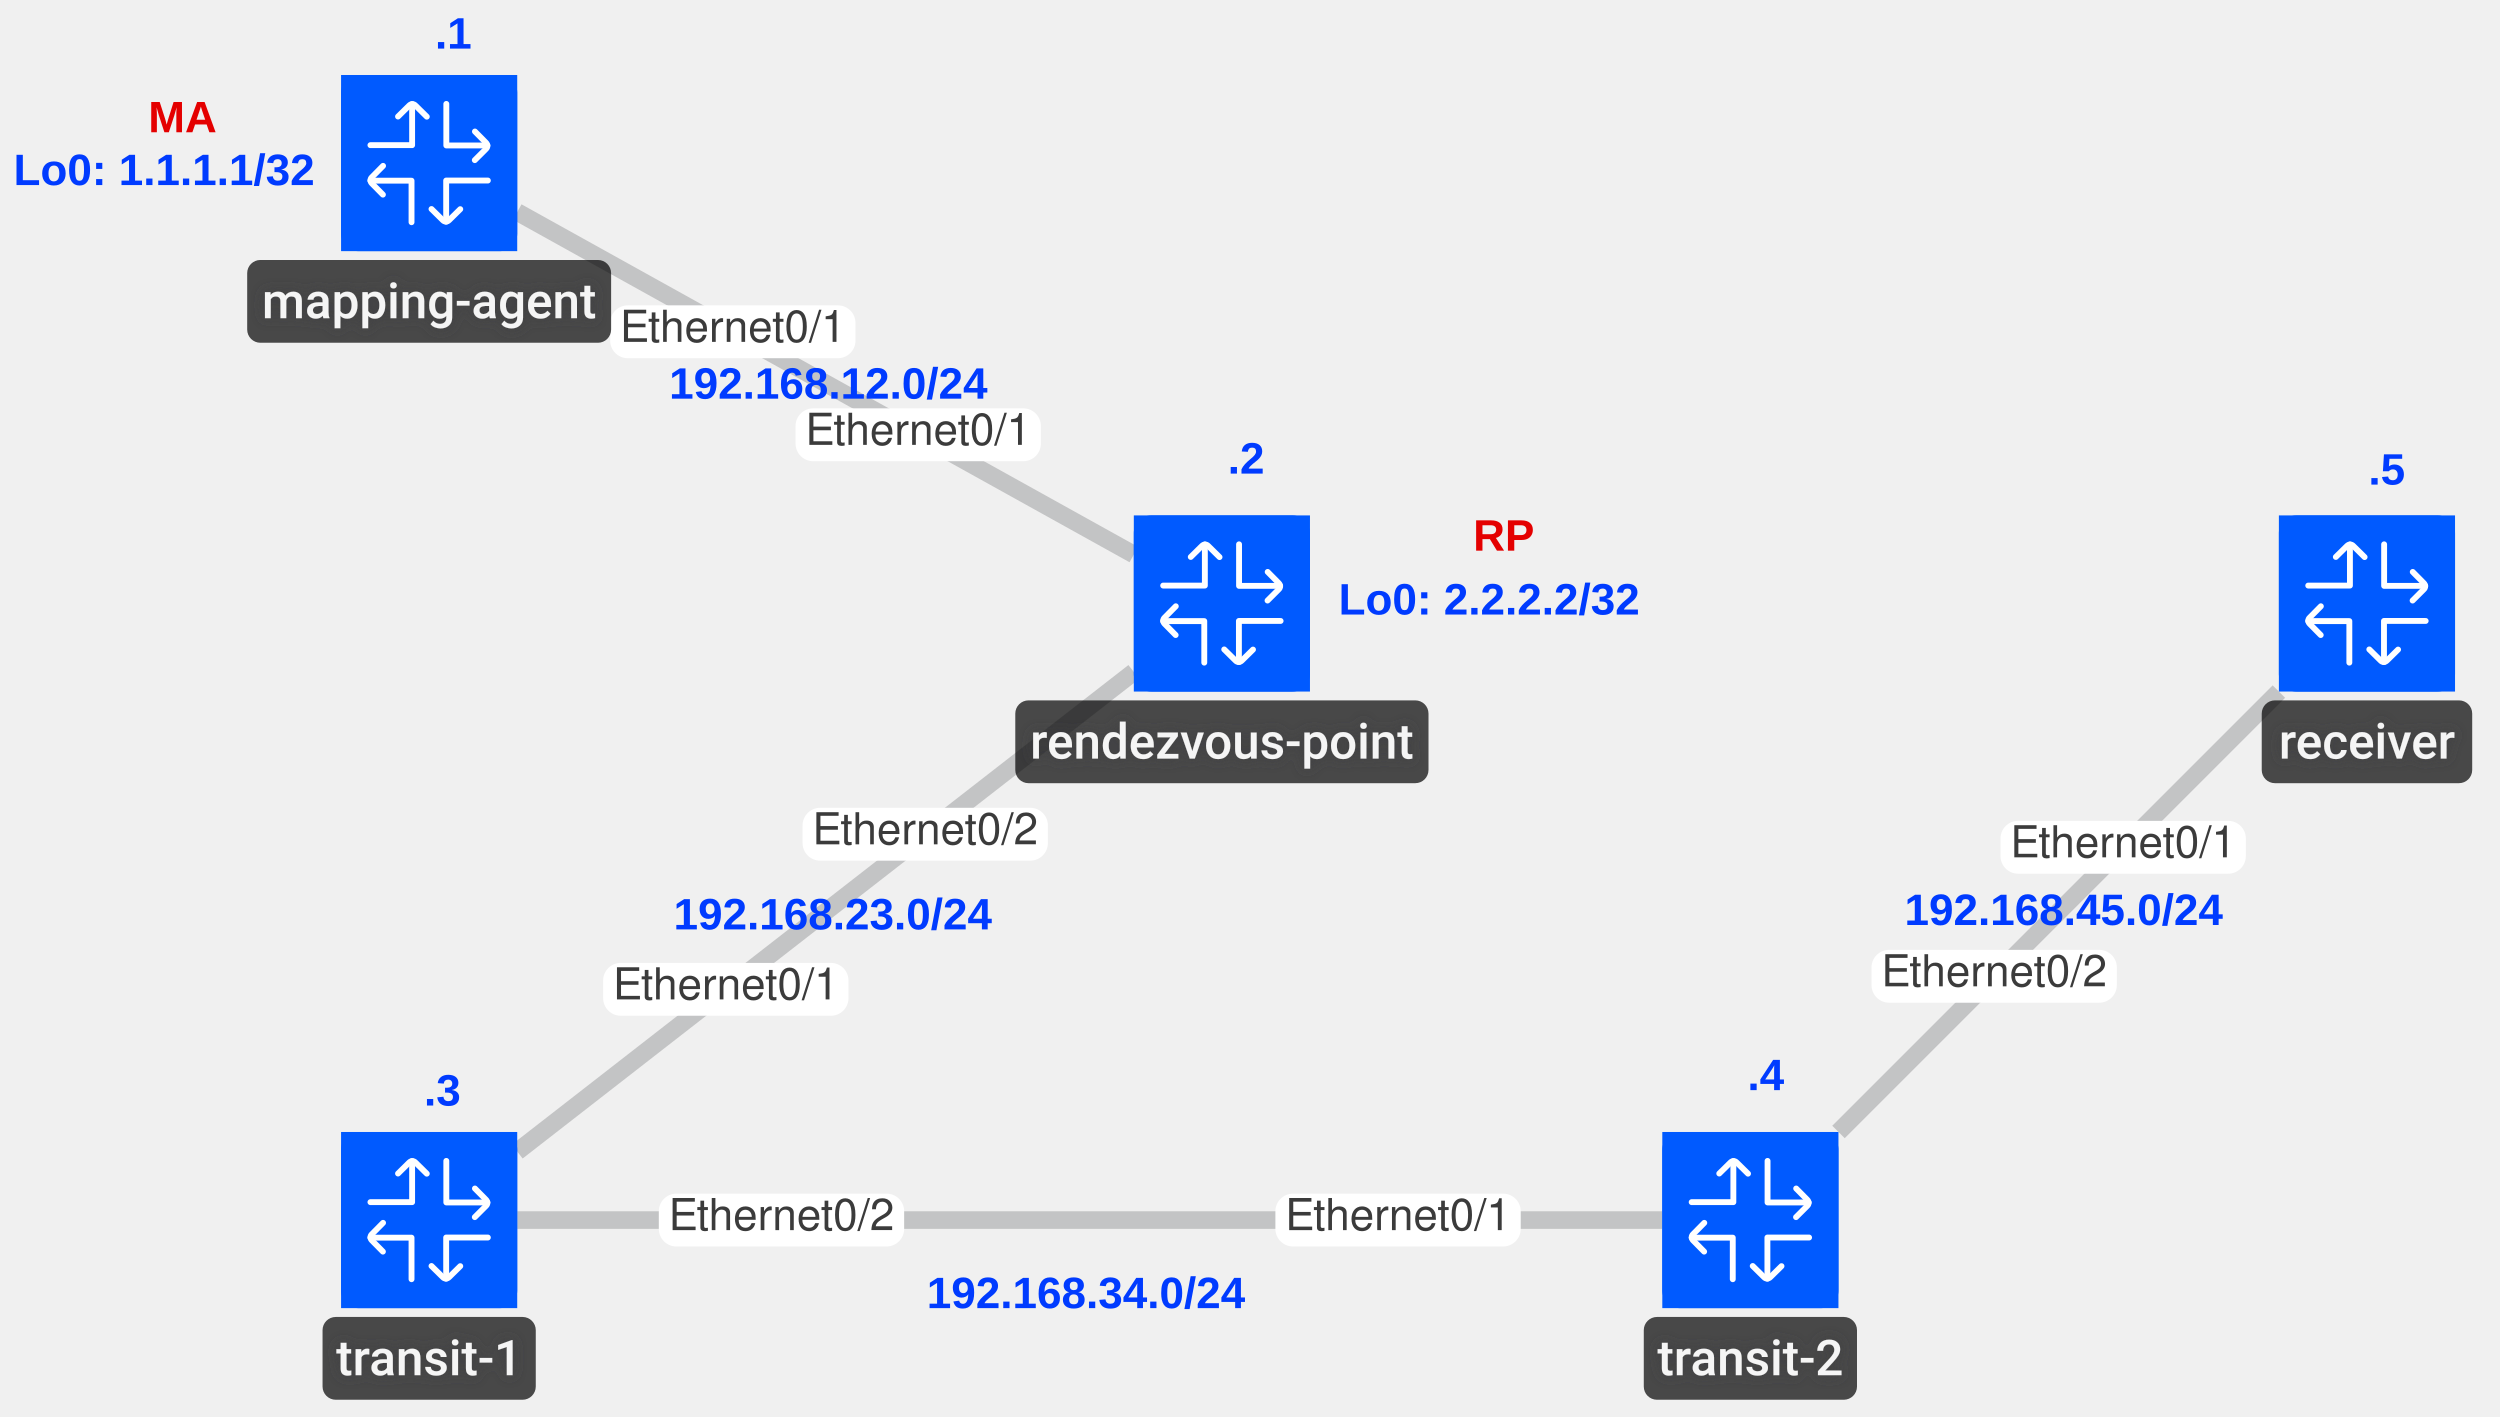
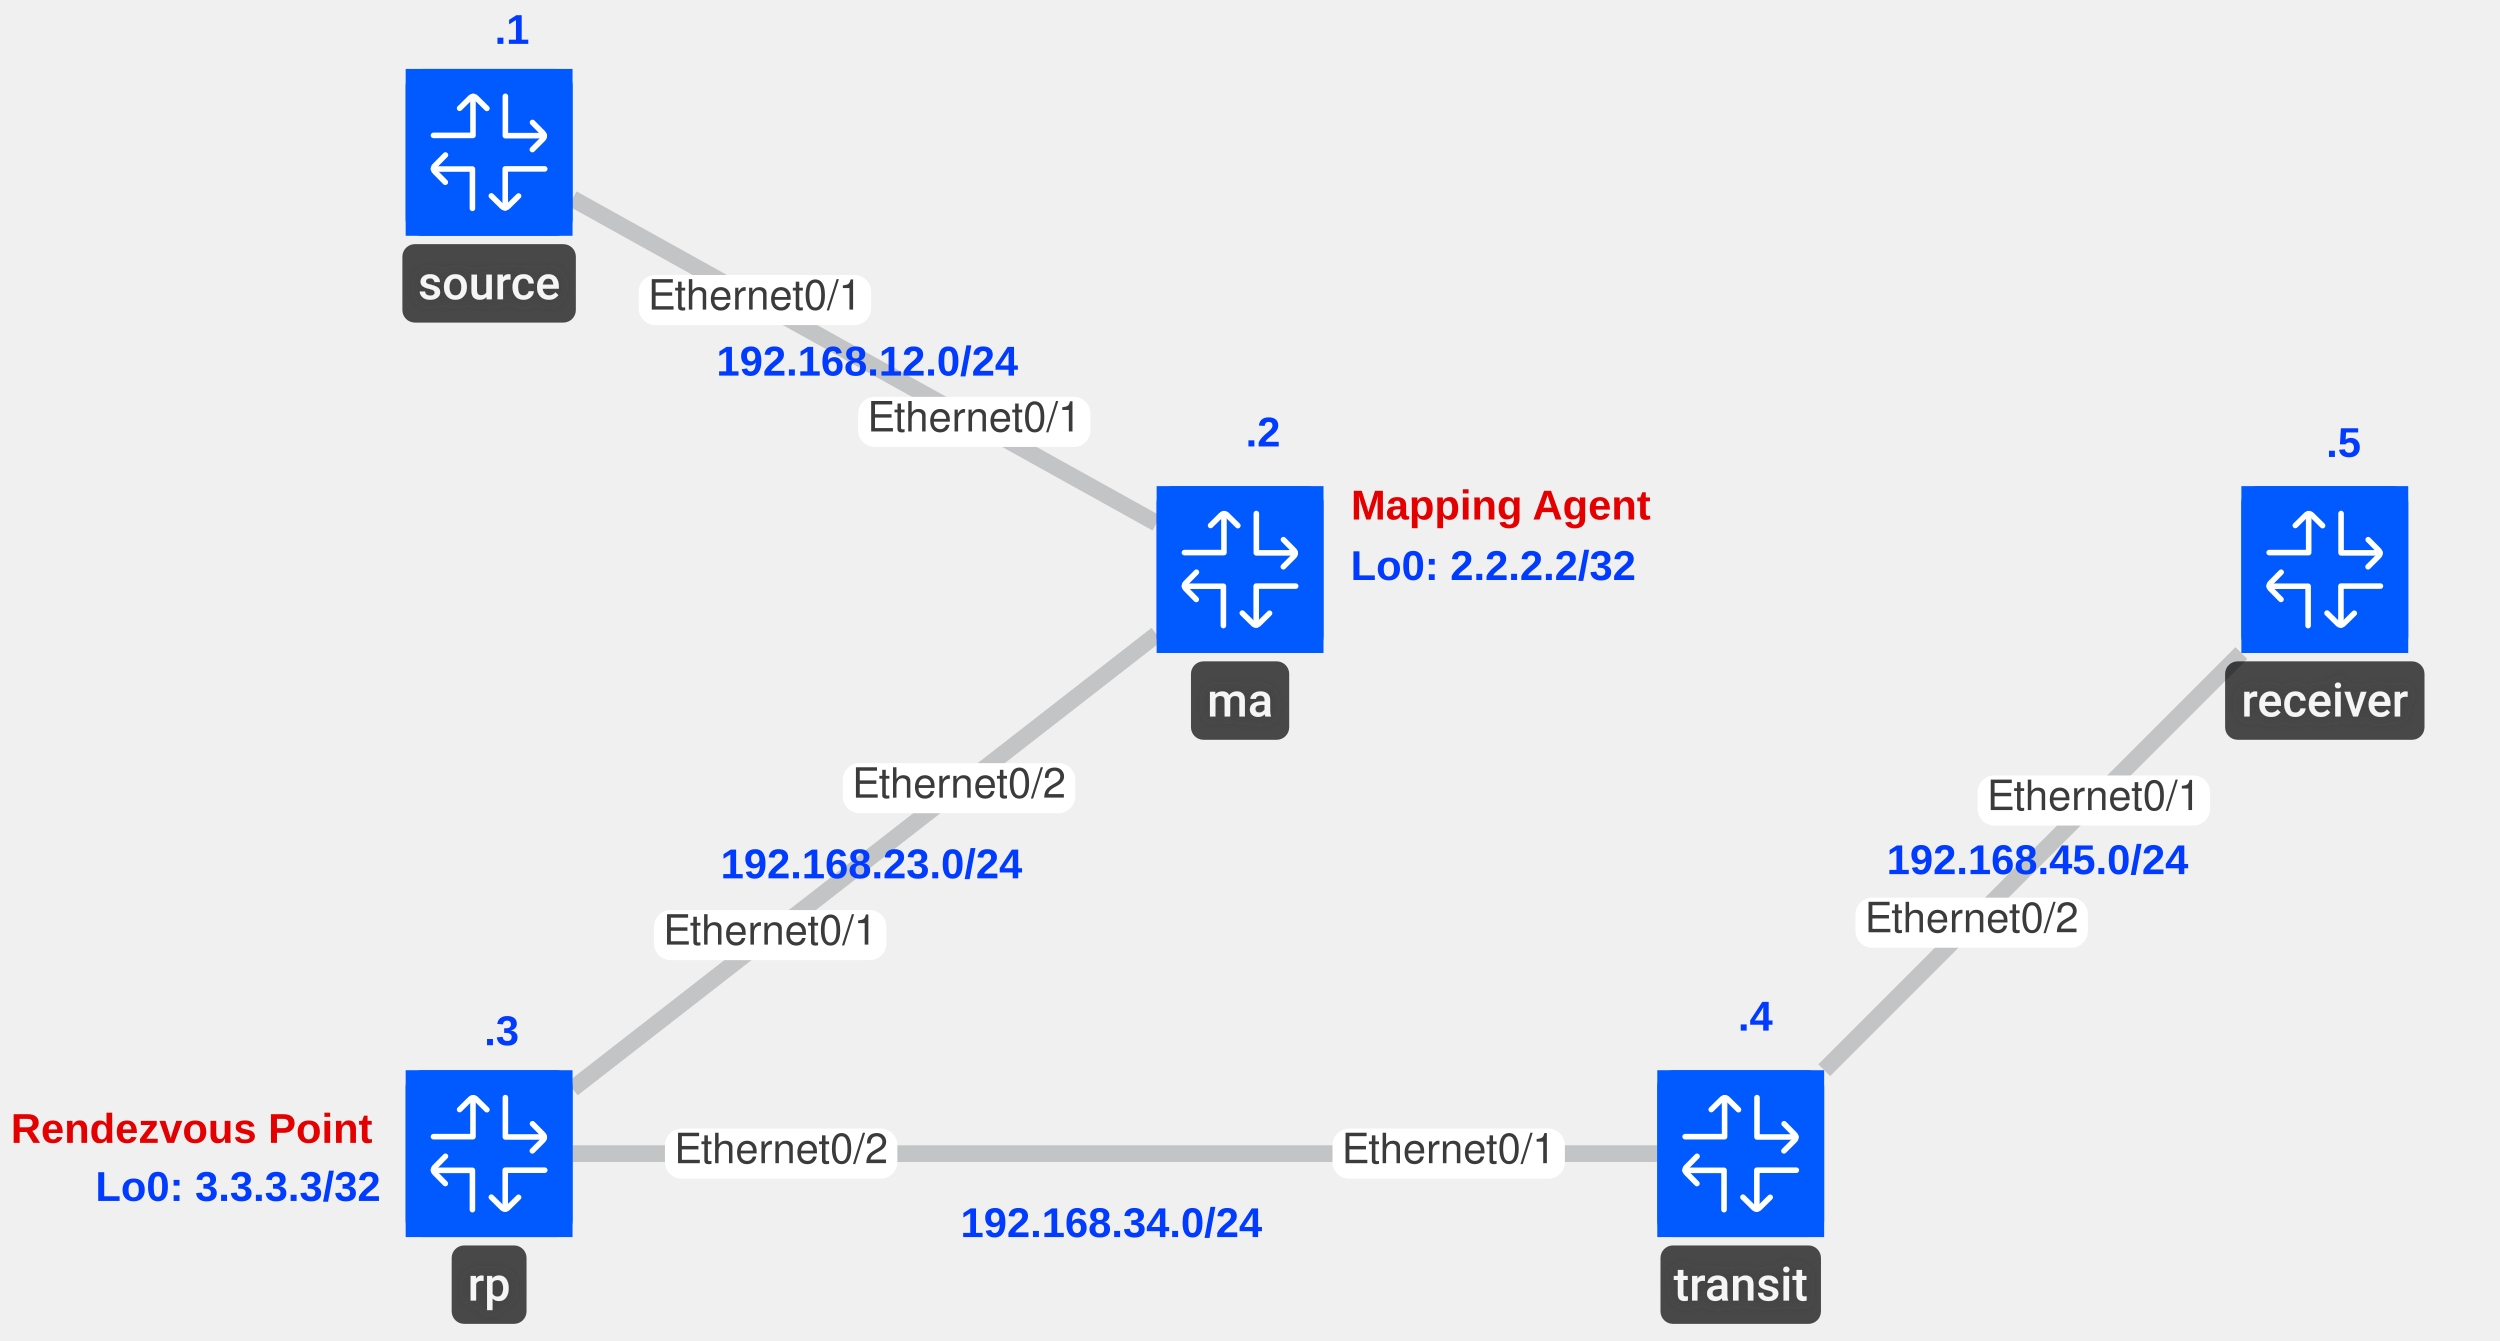
- <svg xmlns="http://www.w3.org/2000/svg" width="2955.58" height="1674.83" viewBox="-20 -20 2955.58 1674.83" version="1.1" id="svg353">
-   <g class="annotation-groups-layer" transform="matrix(5.206687,0,0,5.206687,-553.9783,-868.5405)" id="g2" />
-   <g class="annotation-shapes-layer" transform="matrix(5.206687,0,0,5.206687,-553.9783,-868.5405)" id="g4" />
+ <svg xmlns="http://www.w3.org/2000/svg" width="3595.37" height="1927.85" viewBox="-20 -20 3595.37 1927.85" version="1.1" id="svg353">
+   <g class="annotation-groups-layer" transform="matrix(6,0,0,6,-516.5797,-1000.875)" id="g2" />
+   <g class="annotation-shapes-layer" transform="matrix(6,0,0,6,-516.5797,-1000.875)" id="g4" />
  <defs id="defs19">
-     <filter id="text-shadow" x="-0.081" y="-0.415" width="1.162" height="1.831">
+     <filter id="text-shadow" x="-0.357" y="-0.56" width="1.714" height="2.12">
      <feGaussianBlur in="SourceAlpha" stdDeviation="1.5" result="blur" id="feGaussianBlur6" />
      <feFlood flood-color="#3C3E41" result="color" id="feFlood8" />
      <feComposite in="color" in2="blur" operator="in" result="shadow" id="feComposite10" />
      <feMerge id="feMerge16">
        <feMergeNode in="shadow" id="feMergeNode12" />
        <feMergeNode in="SourceGraphic" id="feMergeNode14" />
      </feMerge>
    </filter>
  </defs>
-   <g class="export-graph-layer" transform="matrix(5.206687,0,0,5.206687,-553.9783,-868.5405)" id="g295">
+   <g class="export-graph-layer" transform="matrix(6,0,0,6,-516.5797,-1000.875)" id="g295">
    <g class="export-edge" data-id="Clab-Link0" id="g35">
      <path d="M 360,288.889 220,211.111" fill="none" stroke="#969799" stroke-width="4" opacity="0.5" id="path21" />
      <g class="edge-label" id="g27">
-         <rect x="283.195" y="255.693" width="55.704" height="12" fill="#ffffff" rx="4" ry="4" id="rect23" />
-         <text x="311.047" y="261.693" font-size="10px" font-family="'Helvetica Neue', Helvetica, Arial, sans-serif" dominant-baseline="central" fill="#3b3b3b" text-anchor="middle" id="text25">Ethernet0/1</text>
+         <rect x="288.44" y="258.607" width="55.704" height="12" fill="#ffffff" rx="4" ry="4" id="rect23" />
+         <text x="316.292" y="264.607" font-size="10px" font-family="'Helvetica Neue', Helvetica, Arial, sans-serif" dominant-baseline="central" fill="#3b3b3b" text-anchor="middle" id="text25">Ethernet0/1</text>
      </g>
      <g class="edge-label" id="g33">
-         <rect x="241.101" y="232.307" width="55.704" height="12" fill="#ffffff" rx="4" ry="4" id="rect29" />
-         <text x="268.953" y="238.307" font-size="10px" font-family="'Helvetica Neue', Helvetica, Arial, sans-serif" dominant-baseline="central" fill="#3b3b3b" text-anchor="middle" id="text31">Ethernet0/1</text>
+         <rect x="235.856" y="229.393" width="55.704" height="12" fill="#ffffff" rx="4" ry="4" id="rect29" />
+         <text x="263.708" y="235.393" font-size="10px" font-family="'Helvetica Neue', Helvetica, Arial, sans-serif" dominant-baseline="central" fill="#3b3b3b" text-anchor="middle" id="text31">Ethernet0/1</text>
      </g>
    </g>
    <g class="export-edge" data-id="Clab-Link1" id="g51">
      <path d="M 360,315.556 220,424.444" fill="none" stroke="#969799" stroke-width="4" opacity="0.5" id="path37" />
      <g class="edge-label" id="g43">
        <rect x="284.787" y="346.392" width="55.704" height="12" fill="#ffffff" rx="4" ry="4" id="rect39" />
        <text x="312.639" y="352.392" font-size="10px" font-family="'Helvetica Neue', Helvetica, Arial, sans-serif" dominant-baseline="central" fill="#3b3b3b" text-anchor="middle" id="text41">Ethernet0/2</text>
      </g>
      <g class="edge-label" id="g49">
        <rect x="239.509" y="381.608" width="55.704" height="12" fill="#ffffff" rx="4" ry="4" id="rect45" />
        <text x="267.361" y="387.608" font-size="10px" font-family="'Helvetica Neue', Helvetica, Arial, sans-serif" dominant-baseline="central" fill="#3b3b3b" text-anchor="middle" id="text47">Ethernet0/1</text>
      </g>
    </g>
    <g class="export-edge" data-id="Clab-Link2" id="g67">
      <path d="M 480,440 H 220" fill="none" stroke="#969799" stroke-width="4" opacity="0.5" id="path53" />
      <g class="edge-label" id="g59">
-         <rect x="392.148" y="434" width="55.704" height="12" fill="#ffffff" rx="4" ry="4" id="rect55" />
-         <text x="420" y="440" font-size="10px" font-family="'Helvetica Neue', Helvetica, Arial, sans-serif" dominant-baseline="central" fill="#3b3b3b" text-anchor="middle" id="text57">Ethernet0/1</text>
+         <rect x="402.148" y="434" width="55.704" height="12" fill="#ffffff" rx="4" ry="4" id="rect55" />
+         <text x="430" y="440" font-size="10px" font-family="'Helvetica Neue', Helvetica, Arial, sans-serif" dominant-baseline="central" fill="#3b3b3b" text-anchor="middle" id="text57">Ethernet0/1</text>
      </g>
      <g class="edge-label" id="g65">
-         <rect x="252.148" y="434" width="55.704" height="12" fill="#ffffff" rx="4" ry="4" id="rect61" />
-         <text x="280" y="440" font-size="10px" font-family="'Helvetica Neue', Helvetica, Arial, sans-serif" dominant-baseline="central" fill="#3b3b3b" text-anchor="middle" id="text63">Ethernet0/2</text>
+         <rect x="242.148" y="434" width="55.704" height="12" fill="#ffffff" rx="4" ry="4" id="rect61" />
+         <text x="270" y="440" font-size="10px" font-family="'Helvetica Neue', Helvetica, Arial, sans-serif" dominant-baseline="central" fill="#3b3b3b" text-anchor="middle" id="text63">Ethernet0/2</text>
      </g>
    </g>
    <g class="export-edge" data-id="Clab-Link3" id="g83">
      <path d="M 520,420 620,320" fill="none" stroke="#969799" stroke-width="4" opacity="0.5" id="path69" />
      <g class="edge-label" id="g75">
        <rect x="527.503" y="378.645" width="55.704" height="12" fill="#ffffff" rx="4" ry="4" id="rect71" />
        <text x="555.355" y="384.645" font-size="10px" font-family="'Helvetica Neue', Helvetica, Arial, sans-serif" dominant-baseline="central" fill="#3b3b3b" text-anchor="middle" id="text73">Ethernet0/2</text>
      </g>
      <g class="edge-label" id="g81">
        <rect x="556.793" y="349.355" width="55.704" height="12" fill="#ffffff" rx="4" ry="4" id="rect77" />
        <text x="584.645" y="355.355" font-size="10px" font-family="'Helvetica Neue', Helvetica, Arial, sans-serif" dominant-baseline="central" fill="#3b3b3b" text-anchor="middle" id="text79">Ethernet0/1</text>
      </g>
    </g>
-     <g class="export-node topology-node" data-id="rendezvous-point" id="g125">
+     <g class="export-node topology-node" data-id="ma" id="g125">
      <g id="g119">
        <rect x="360" y="280" width="40" height="40" rx="4" ry="4" fill="#005aff" id="rect85" />
        <g transform="translate(360,280)" style="color:#005aff" id="g117">
          <g transform="scale(0.3333)" id="g115">
            <rect height="120" width="120" fill="currentColor" id="rect87" x="0" y="0" />
            <g id="g113">
              <g id="g93">
                <path d="M 71.7,19.7 V 48 h 28" fill="none" stroke="#ffffff" stroke-width="4" stroke-linecap="round" stroke-linejoin="round" id="path89" />
                <path d="m 91.2,38.5 7.5,7.6 c 1.3,1.3 1.3,3.1 0,4.3 L 91.1,58" fill="none" stroke="#ffffff" stroke-width="4" stroke-linecap="round" stroke-linejoin="round" id="path91" />
              </g>
              <g id="g99">
                <path d="m 20,47.8 h 28.4 v -28" fill="none" stroke="#ffffff" stroke-width="4" stroke-linecap="round" stroke-linejoin="round" id="path95" />
                <path d="m 38.8,28.3 7.6,-7.5 c 1.3,-1.3 3.1,-1.3 4.3,0 l 7.7,7.6" fill="none" stroke="#ffffff" stroke-width="4" stroke-linecap="round" stroke-linejoin="round" id="path97" />
              </g>
              <g id="g105">
                <path d="M 48,100.3 V 72 H 20" fill="none" stroke="#ffffff" stroke-width="4" stroke-linecap="round" stroke-linejoin="round" id="path101" />
                <path d="M 28.5,81.5 21,73.9 c -1.3,-1.3 -1.3,-3.1 0,-4.3 l 7.6,-7.7" fill="none" stroke="#ffffff" stroke-width="4" stroke-linecap="round" stroke-linejoin="round" id="path103" />
              </g>
              <g id="g111">
                <path d="M 100,71.9 H 71.6 v 28" fill="none" stroke="#ffffff" stroke-width="4" stroke-linecap="round" stroke-linejoin="round" id="path107" />
                <path d="m 81.2,91.4 -7.6,7.5 c -1.3,1.3 -3.1,1.3 -4.3,0 l -7.7,-7.6" fill="none" stroke="#ffffff" stroke-width="4" stroke-linecap="round" stroke-linejoin="round" id="path109" />
              </g>
            </g>
          </g>
        </g>
      </g>
-       <rect x="333.088" y="322" width="93.824" height="18.8" fill="rgba(0, 0, 0, 0.7)" rx="3" ry="3" id="rect121" />
-       <text x="380" y="331.4" font-size="11.2px" font-weight="500" font-family="Roboto, sans-serif" dominant-baseline="central" fill="#f5f5f5" text-anchor="middle" filter="url(#text-shadow)" id="text123">rendezvous-point</text>
-     </g>
-     <g class="export-node topology-node" data-id="transit-2" id="g167">
+       <rect x="368.229" y="322" width="23.541" height="18.8" fill="rgba(0, 0, 0, 0.7)" rx="3" ry="3" id="rect121" />
+       <text x="380" y="331.4" font-size="11.2px" font-weight="500" font-family="Roboto, sans-serif" dominant-baseline="central" fill="#f5f5f5" text-anchor="middle" filter="url(#text-shadow)" id="text123">ma</text>
+     </g>
+     <g class="export-node topology-node" data-id="transit" id="g167">
      <g id="g161">
        <rect x="480" y="420" width="40" height="40" rx="4" ry="4" fill="#005aff" id="rect127" />
        <g transform="translate(480,420)" style="color:#005aff" id="g159">
          <g transform="scale(0.3333)" id="g157">
            <rect height="120" width="120" fill="currentColor" id="rect129" x="0" y="0" />
            <g id="g155">
              <g id="g135">
                <path d="M 71.7,19.7 V 48 h 28" fill="none" stroke="#ffffff" stroke-width="4" stroke-linecap="round" stroke-linejoin="round" id="path131" />
                <path d="m 91.2,38.5 7.5,7.6 c 1.3,1.3 1.3,3.1 0,4.3 L 91.1,58" fill="none" stroke="#ffffff" stroke-width="4" stroke-linecap="round" stroke-linejoin="round" id="path133" />
              </g>
              <g id="g141">
                <path d="m 20,47.8 h 28.4 v -28" fill="none" stroke="#ffffff" stroke-width="4" stroke-linecap="round" stroke-linejoin="round" id="path137" />
                <path d="m 38.8,28.3 7.6,-7.5 c 1.3,-1.3 3.1,-1.3 4.3,0 l 7.7,7.6" fill="none" stroke="#ffffff" stroke-width="4" stroke-linecap="round" stroke-linejoin="round" id="path139" />
              </g>
              <g id="g147">
                <path d="M 48,100.3 V 72 H 20" fill="none" stroke="#ffffff" stroke-width="4" stroke-linecap="round" stroke-linejoin="round" id="path143" />
                <path d="M 28.5,81.5 21,73.9 c -1.3,-1.3 -1.3,-3.1 0,-4.3 l 7.6,-7.7" fill="none" stroke="#ffffff" stroke-width="4" stroke-linecap="round" stroke-linejoin="round" id="path145" />
              </g>
              <g id="g153">
                <path d="M 100,71.9 H 71.6 v 28" fill="none" stroke="#ffffff" stroke-width="4" stroke-linecap="round" stroke-linejoin="round" id="path149" />
                <path d="m 81.2,91.4 -7.6,7.5 c -1.3,1.3 -3.1,1.3 -4.3,0 l -7.7,-7.6" fill="none" stroke="#ffffff" stroke-width="4" stroke-linecap="round" stroke-linejoin="round" id="path151" />
              </g>
            </g>
          </g>
        </g>
      </g>
-       <rect x="475.794" y="462" width="48.413" height="18.8" fill="rgba(0, 0, 0, 0.7)" rx="3" ry="3" id="rect163" />
-       <text x="500" y="471.4" font-size="11.2px" font-weight="500" font-family="Roboto, sans-serif" dominant-baseline="central" fill="#f5f5f5" text-anchor="middle" filter="url(#text-shadow)" id="text165">transit-2</text>
-     </g>
-     <g class="export-node topology-node" data-id="mapping-agent" id="g209">
+       <rect x="480.767" y="462" width="38.465" height="18.8" fill="rgba(0, 0, 0, 0.7)" rx="3" ry="3" id="rect163" />
+       <text x="500" y="471.4" font-size="11.2px" font-weight="500" font-family="Roboto, sans-serif" dominant-baseline="central" fill="#f5f5f5" text-anchor="middle" filter="url(#text-shadow)" id="text165">transit</text>
+     </g>
+     <g class="export-node topology-node" data-id="source" id="g209">
      <g id="g203">
        <rect x="180" y="180" width="40" height="40" rx="4" ry="4" fill="#005aff" id="rect169" />
        <g transform="translate(180,180)" style="color:#005aff" id="g201">
          <g transform="scale(0.3333)" id="g199">
            <rect height="120" width="120" fill="currentColor" id="rect171" x="0" y="0" />
            <g id="g197">
              <g id="g177">
                <path d="M 71.7,19.7 V 48 h 28" fill="none" stroke="#ffffff" stroke-width="4" stroke-linecap="round" stroke-linejoin="round" id="path173" />
                <path d="m 91.2,38.5 7.5,7.6 c 1.3,1.3 1.3,3.1 0,4.3 L 91.1,58" fill="none" stroke="#ffffff" stroke-width="4" stroke-linecap="round" stroke-linejoin="round" id="path175" />
              </g>
              <g id="g183">
                <path d="m 20,47.8 h 28.4 v -28" fill="none" stroke="#ffffff" stroke-width="4" stroke-linecap="round" stroke-linejoin="round" id="path179" />
                <path d="m 38.8,28.3 7.6,-7.5 c 1.3,-1.3 3.1,-1.3 4.3,0 l 7.7,7.6" fill="none" stroke="#ffffff" stroke-width="4" stroke-linecap="round" stroke-linejoin="round" id="path181" />
              </g>
              <g id="g189">
                <path d="M 48,100.3 V 72 H 20" fill="none" stroke="#ffffff" stroke-width="4" stroke-linecap="round" stroke-linejoin="round" id="path185" />
                <path d="M 28.5,81.5 21,73.9 c -1.3,-1.3 -1.3,-3.1 0,-4.3 l 7.6,-7.7" fill="none" stroke="#ffffff" stroke-width="4" stroke-linecap="round" stroke-linejoin="round" id="path187" />
              </g>
              <g id="g195">
                <path d="M 100,71.9 H 71.6 v 28" fill="none" stroke="#ffffff" stroke-width="4" stroke-linecap="round" stroke-linejoin="round" id="path191" />
                <path d="m 81.2,91.4 -7.6,7.5 c -1.3,1.3 -3.1,1.3 -4.3,0 l -7.7,-7.6" fill="none" stroke="#ffffff" stroke-width="4" stroke-linecap="round" stroke-linejoin="round" id="path193" />
              </g>
            </g>
          </g>
        </g>
      </g>
-       <rect x="158.682" y="222" width="82.636" height="18.8" fill="rgba(0, 0, 0, 0.7)" rx="3" ry="3" id="rect205" />
-       <text x="200" y="231.4" font-size="11.2px" font-weight="500" font-family="Roboto, sans-serif" dominant-baseline="central" fill="#f5f5f5" text-anchor="middle" filter="url(#text-shadow)" id="text207">mapping-agent</text>
+       <rect x="179.211" y="222" width="41.579" height="18.8" fill="rgba(0, 0, 0, 0.7)" rx="3" ry="3" id="rect205" />
+       <text x="200" y="231.4" font-size="11.2px" font-weight="500" font-family="Roboto, sans-serif" dominant-baseline="central" fill="#f5f5f5" text-anchor="middle" filter="url(#text-shadow)" id="text207">source</text>
    </g>
    <g class="export-node topology-node" data-id="receiver" id="g251">
      <g id="g245">
        <rect x="620" y="280" width="40" height="40" rx="4" ry="4" fill="#005aff" id="rect211" />
        <g transform="translate(620,280)" style="color:#005aff" id="g243">
          <g transform="scale(0.3333)" id="g241">
            <rect height="120" width="120" fill="currentColor" id="rect213" x="0" y="0" />
            <g id="g239">
              <g id="g219">
                <path d="M 71.7,19.7 V 48 h 28" fill="none" stroke="#ffffff" stroke-width="4" stroke-linecap="round" stroke-linejoin="round" id="path215" />
                <path d="m 91.2,38.5 7.5,7.6 c 1.3,1.3 1.3,3.1 0,4.3 L 91.1,58" fill="none" stroke="#ffffff" stroke-width="4" stroke-linecap="round" stroke-linejoin="round" id="path217" />
              </g>
              <g id="g225">
                <path d="m 20,47.8 h 28.4 v -28" fill="none" stroke="#ffffff" stroke-width="4" stroke-linecap="round" stroke-linejoin="round" id="path221" />
                <path d="m 38.8,28.3 7.6,-7.5 c 1.3,-1.3 3.1,-1.3 4.3,0 l 7.7,7.6" fill="none" stroke="#ffffff" stroke-width="4" stroke-linecap="round" stroke-linejoin="round" id="path223" />
              </g>
              <g id="g231">
                <path d="M 48,100.3 V 72 H 20" fill="none" stroke="#ffffff" stroke-width="4" stroke-linecap="round" stroke-linejoin="round" id="path227" />
                <path d="M 28.5,81.5 21,73.9 c -1.3,-1.3 -1.3,-3.1 0,-4.3 l 7.6,-7.7" fill="none" stroke="#ffffff" stroke-width="4" stroke-linecap="round" stroke-linejoin="round" id="path229" />
              </g>
              <g id="g237">
                <path d="M 100,71.9 H 71.6 v 28" fill="none" stroke="#ffffff" stroke-width="4" stroke-linecap="round" stroke-linejoin="round" id="path233" />
                <path d="m 81.2,91.4 -7.6,7.5 c -1.3,1.3 -3.1,1.3 -4.3,0 l -7.7,-7.6" fill="none" stroke="#ffffff" stroke-width="4" stroke-linecap="round" stroke-linejoin="round" id="path235" />
              </g>
            </g>
          </g>
        </g>
      </g>
      <rect x="616.105" y="322" width="47.79" height="18.8" fill="rgba(0, 0, 0, 0.7)" rx="3" ry="3" id="rect247" />
      <text x="640" y="331.4" font-size="11.2px" font-weight="500" font-family="Roboto, sans-serif" dominant-baseline="central" fill="#f5f5f5" text-anchor="middle" filter="url(#text-shadow)" id="text249">receiver</text>
    </g>
-     <g class="export-node topology-node" data-id="transit-1" id="g293">
+     <g class="export-node topology-node" data-id="rp" id="g293">
      <g id="g287">
        <rect x="180" y="420" width="40" height="40" rx="4" ry="4" fill="#005aff" id="rect253" />
        <g transform="translate(180,420)" style="color:#005aff" id="g285">
          <g transform="scale(0.3333)" id="g283">
            <rect height="120" width="120" fill="currentColor" id="rect255" x="0" y="0" />
            <g id="g281">
              <g id="g261">
                <path d="M 71.7,19.7 V 48 h 28" fill="none" stroke="#ffffff" stroke-width="4" stroke-linecap="round" stroke-linejoin="round" id="path257" />
                <path d="m 91.2,38.5 7.5,7.6 c 1.3,1.3 1.3,3.1 0,4.3 L 91.1,58" fill="none" stroke="#ffffff" stroke-width="4" stroke-linecap="round" stroke-linejoin="round" id="path259" />
              </g>
              <g id="g267">
                <path d="m 20,47.8 h 28.4 v -28" fill="none" stroke="#ffffff" stroke-width="4" stroke-linecap="round" stroke-linejoin="round" id="path263" />
                <path d="m 38.8,28.3 7.6,-7.5 c 1.3,-1.3 3.1,-1.3 4.3,0 l 7.7,7.6" fill="none" stroke="#ffffff" stroke-width="4" stroke-linecap="round" stroke-linejoin="round" id="path265" />
              </g>
              <g id="g273">
                <path d="M 48,100.3 V 72 H 20" fill="none" stroke="#ffffff" stroke-width="4" stroke-linecap="round" stroke-linejoin="round" id="path269" />
                <path d="M 28.5,81.5 21,73.9 c -1.3,-1.3 -1.3,-3.1 0,-4.3 l 7.6,-7.7" fill="none" stroke="#ffffff" stroke-width="4" stroke-linecap="round" stroke-linejoin="round" id="path271" />
              </g>
              <g id="g279">
                <path d="M 100,71.9 H 71.6 v 28" fill="none" stroke="#ffffff" stroke-width="4" stroke-linecap="round" stroke-linejoin="round" id="path275" />
                <path d="m 81.2,91.4 -7.6,7.5 c -1.3,1.3 -3.1,1.3 -4.3,0 l -7.7,-7.6" fill="none" stroke="#ffffff" stroke-width="4" stroke-linecap="round" stroke-linejoin="round" id="path277" />
              </g>
            </g>
          </g>
        </g>
      </g>
-       <rect x="175.794" y="462" width="48.413" height="18.8" fill="rgba(0, 0, 0, 0.7)" rx="3" ry="3" id="rect289" />
-       <text x="200" y="471.4" font-size="11.2px" font-weight="500" font-family="Roboto, sans-serif" dominant-baseline="central" fill="#f5f5f5" text-anchor="middle" filter="url(#text-shadow)" id="text291">transit-1</text>
+       <rect x="191.026" y="462" width="17.947" height="18.8" fill="rgba(0, 0, 0, 0.7)" rx="3" ry="3" id="rect289" />
+       <text x="200" y="471.4" font-size="11.2px" font-weight="500" font-family="Roboto, sans-serif" dominant-baseline="central" fill="#f5f5f5" text-anchor="middle" filter="url(#text-shadow)" id="text291">rp</text>
    </g>
  </g>
-   <g class="annotation-shapes-layer" transform="matrix(5.206687,0,0,5.206687,-553.9783,-868.5405)" id="g297" />
-   <g class="annotation-text-layer" transform="matrix(5.206687,0,0,5.206687,-553.9783,-868.5405)" id="g351">
+   <g class="annotation-shapes-layer" transform="matrix(6,0,0,6,-516.5797,-1000.875)" id="g297" />
+   <g class="annotation-text-layer" transform="matrix(6,0,0,6,-516.5797,-1000.875)" id="g351">
    <g class="annotation-text" data-id="freeText_1791220208901" id="g301">
-       <text x="174" y="205" font-family="Arial" font-size="10px" font-weight="bold" font-style="normal" fill="#003bff" text-anchor="end" id="text299">Lo0: 1.1.1.1/32</text>
+       <text x="174" y="451.329" font-family="Arial" font-size="10px" font-weight="bold" font-style="normal" fill="#003bff" text-anchor="end" id="text299">Lo0: 3.3.3.3/32</text>
    </g>
    <g class="annotation-text" data-id="freeText_1791220238125" id="g305">
      <text x="406.5" y="302.5" font-family="Arial" font-size="10px" font-weight="bold" font-style="normal" fill="#003bff" text-anchor="start" id="text303">Lo0: 2.2.2.2/32</text>
    </g>
    <g class="annotation-text" data-id="freeText_1791220254100" id="g309">
      <text x="254.5" y="253.5" font-family="Arial" font-size="10px" font-weight="bold" font-style="normal" fill="#003bff" text-anchor="start" id="text307">192.168.12.0/24</text>
    </g>
    <g class="annotation-text" data-id="freeText_1791220278356" id="g313">
      <text x="255.5" y="374" font-family="Arial" font-size="10px" font-weight="bold" font-style="normal" fill="#003bff" text-anchor="start" id="text311">192.168.23.0/24</text>
    </g>
    <g class="annotation-text" data-id="freeText_1791220289876" id="g317">
      <text x="313" y="460" font-family="Arial" font-size="10px" font-weight="bold" font-style="normal" fill="#003bff" text-anchor="start" id="text315">192.168.34.0/24</text>
    </g>
    <g class="annotation-text" data-id="freeText_1791220299252" id="g321">
      <text x="535" y="373" font-family="Arial" font-size="10px" font-weight="bold" font-style="normal" fill="#003bff" text-anchor="start" id="text319">192.168.45.0/24</text>
    </g>
    <g class="annotation-text" data-id="freeText_1791220324956" id="g325">
      <text x="205.5" y="174" font-family="Arial" font-size="10px" font-weight="bold" font-style="normal" fill="#003bff" text-anchor="middle" id="text323">.1</text>
    </g>
    <g class="annotation-text" data-id="freeText_1791220338476" id="g329">
      <text x="385.5" y="270.5" font-family="Arial" font-size="10px" font-weight="bold" font-style="normal" fill="#003bff" text-anchor="middle" id="text327">.2</text>
    </g>
    <g class="annotation-text" data-id="freeText_1791220348564" id="g333">
      <text x="203" y="414" font-family="Arial" font-size="10px" font-weight="bold" font-style="normal" fill="#003bff" text-anchor="middle" id="text331">.3</text>
    </g>
    <g class="annotation-text" data-id="freeText_1791220377548" id="g337">
      <text x="503.5" y="410.5" font-family="Arial" font-size="10px" font-weight="bold" font-style="normal" fill="#003bff" text-anchor="middle" id="text335">.4</text>
    </g>
    <g class="annotation-text" data-id="freeText_1791220388172" id="g341">
      <text x="644.5" y="273" font-family="Arial" font-size="10px" font-weight="bold" font-style="normal" fill="#003bff" text-anchor="middle" id="text339">.5</text>
    </g>
    <g class="annotation-text" data-id="freeText_1791220401180" id="g345">
-       <text x="144" y="193" font-family="Arial" font-size="10px" font-weight="bold" font-style="normal" fill="#e40000" text-anchor="middle" id="text343">MA</text>
+       <text x="128.702" y="437.423" font-family="Arial" font-size="10px" font-weight="bold" font-style="normal" fill="#e40000" text-anchor="middle" id="text343">Rendezvous Point</text>
    </g>
    <g class="annotation-text" data-id="freeText_1791220432949" id="g349">
-       <text x="444" y="288" font-family="Arial" font-size="10px" font-weight="bold" font-style="normal" fill="#e40000" text-anchor="middle" id="text347">RP</text>
+       <text x="442.5" y="288" font-family="Arial" font-size="10px" font-weight="bold" font-style="normal" fill="#e40000" text-anchor="middle" id="text347">Mapping Agent</text>
    </g>
  </g>
</svg>
